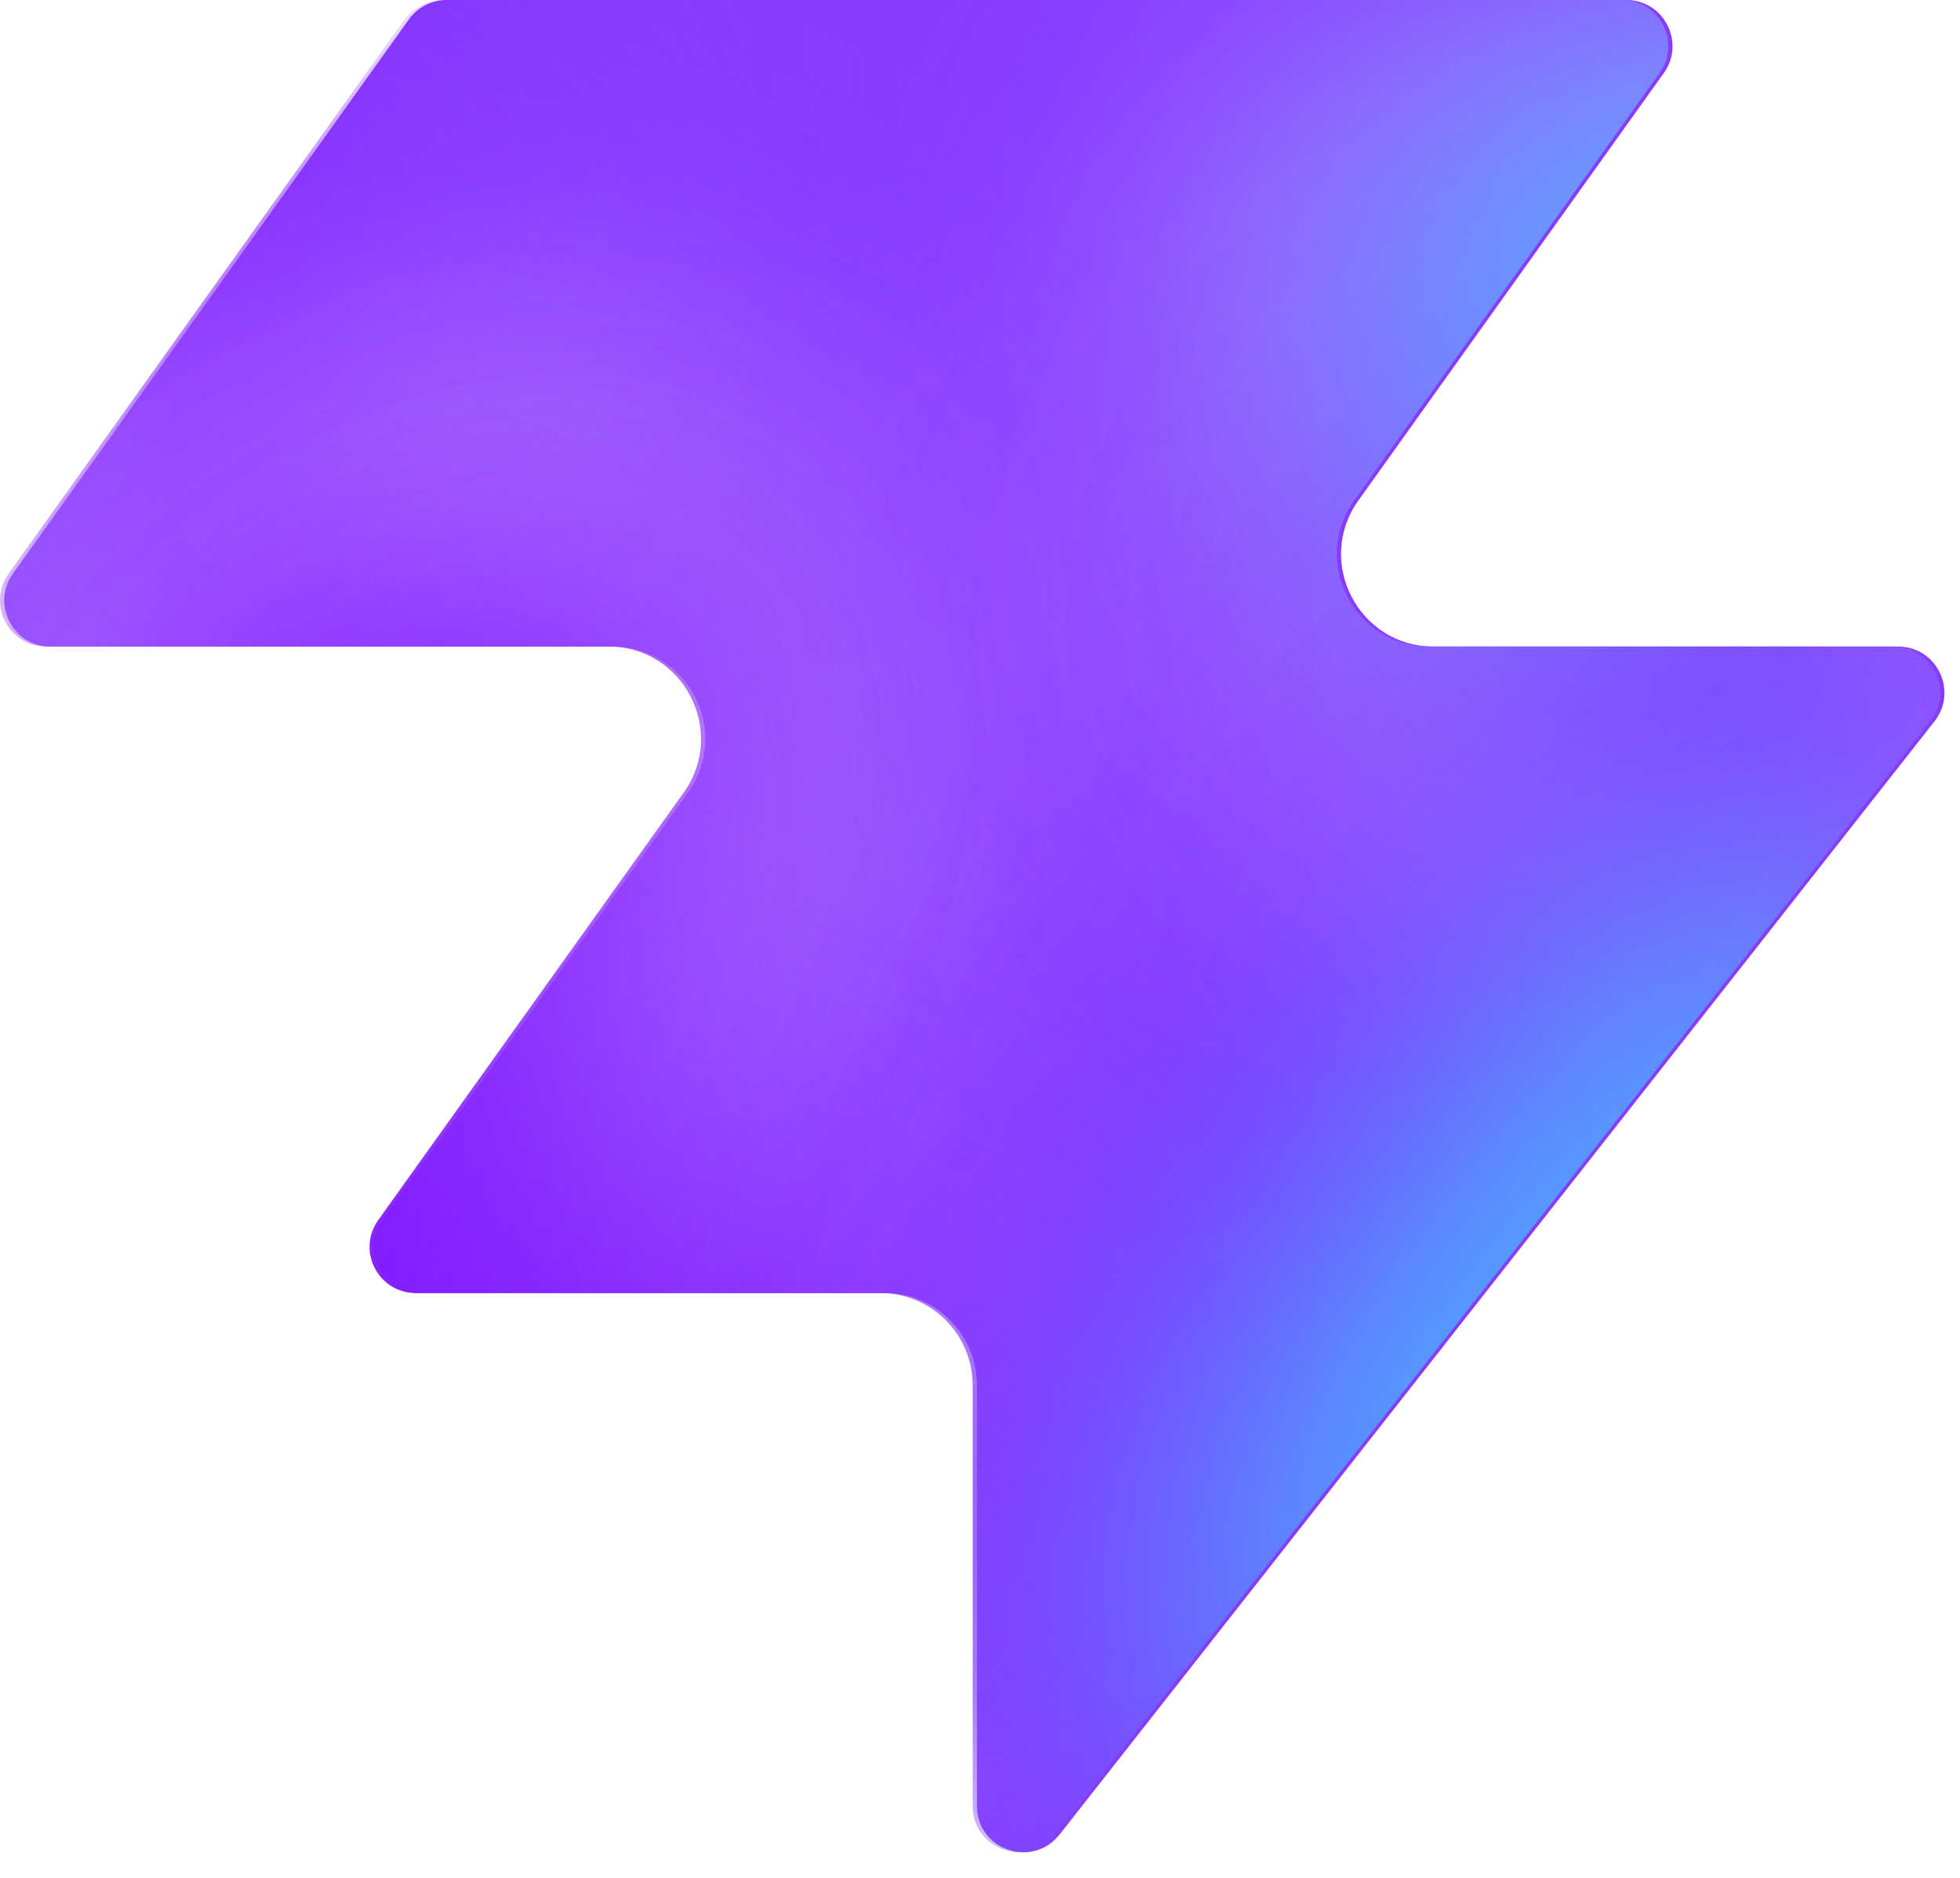
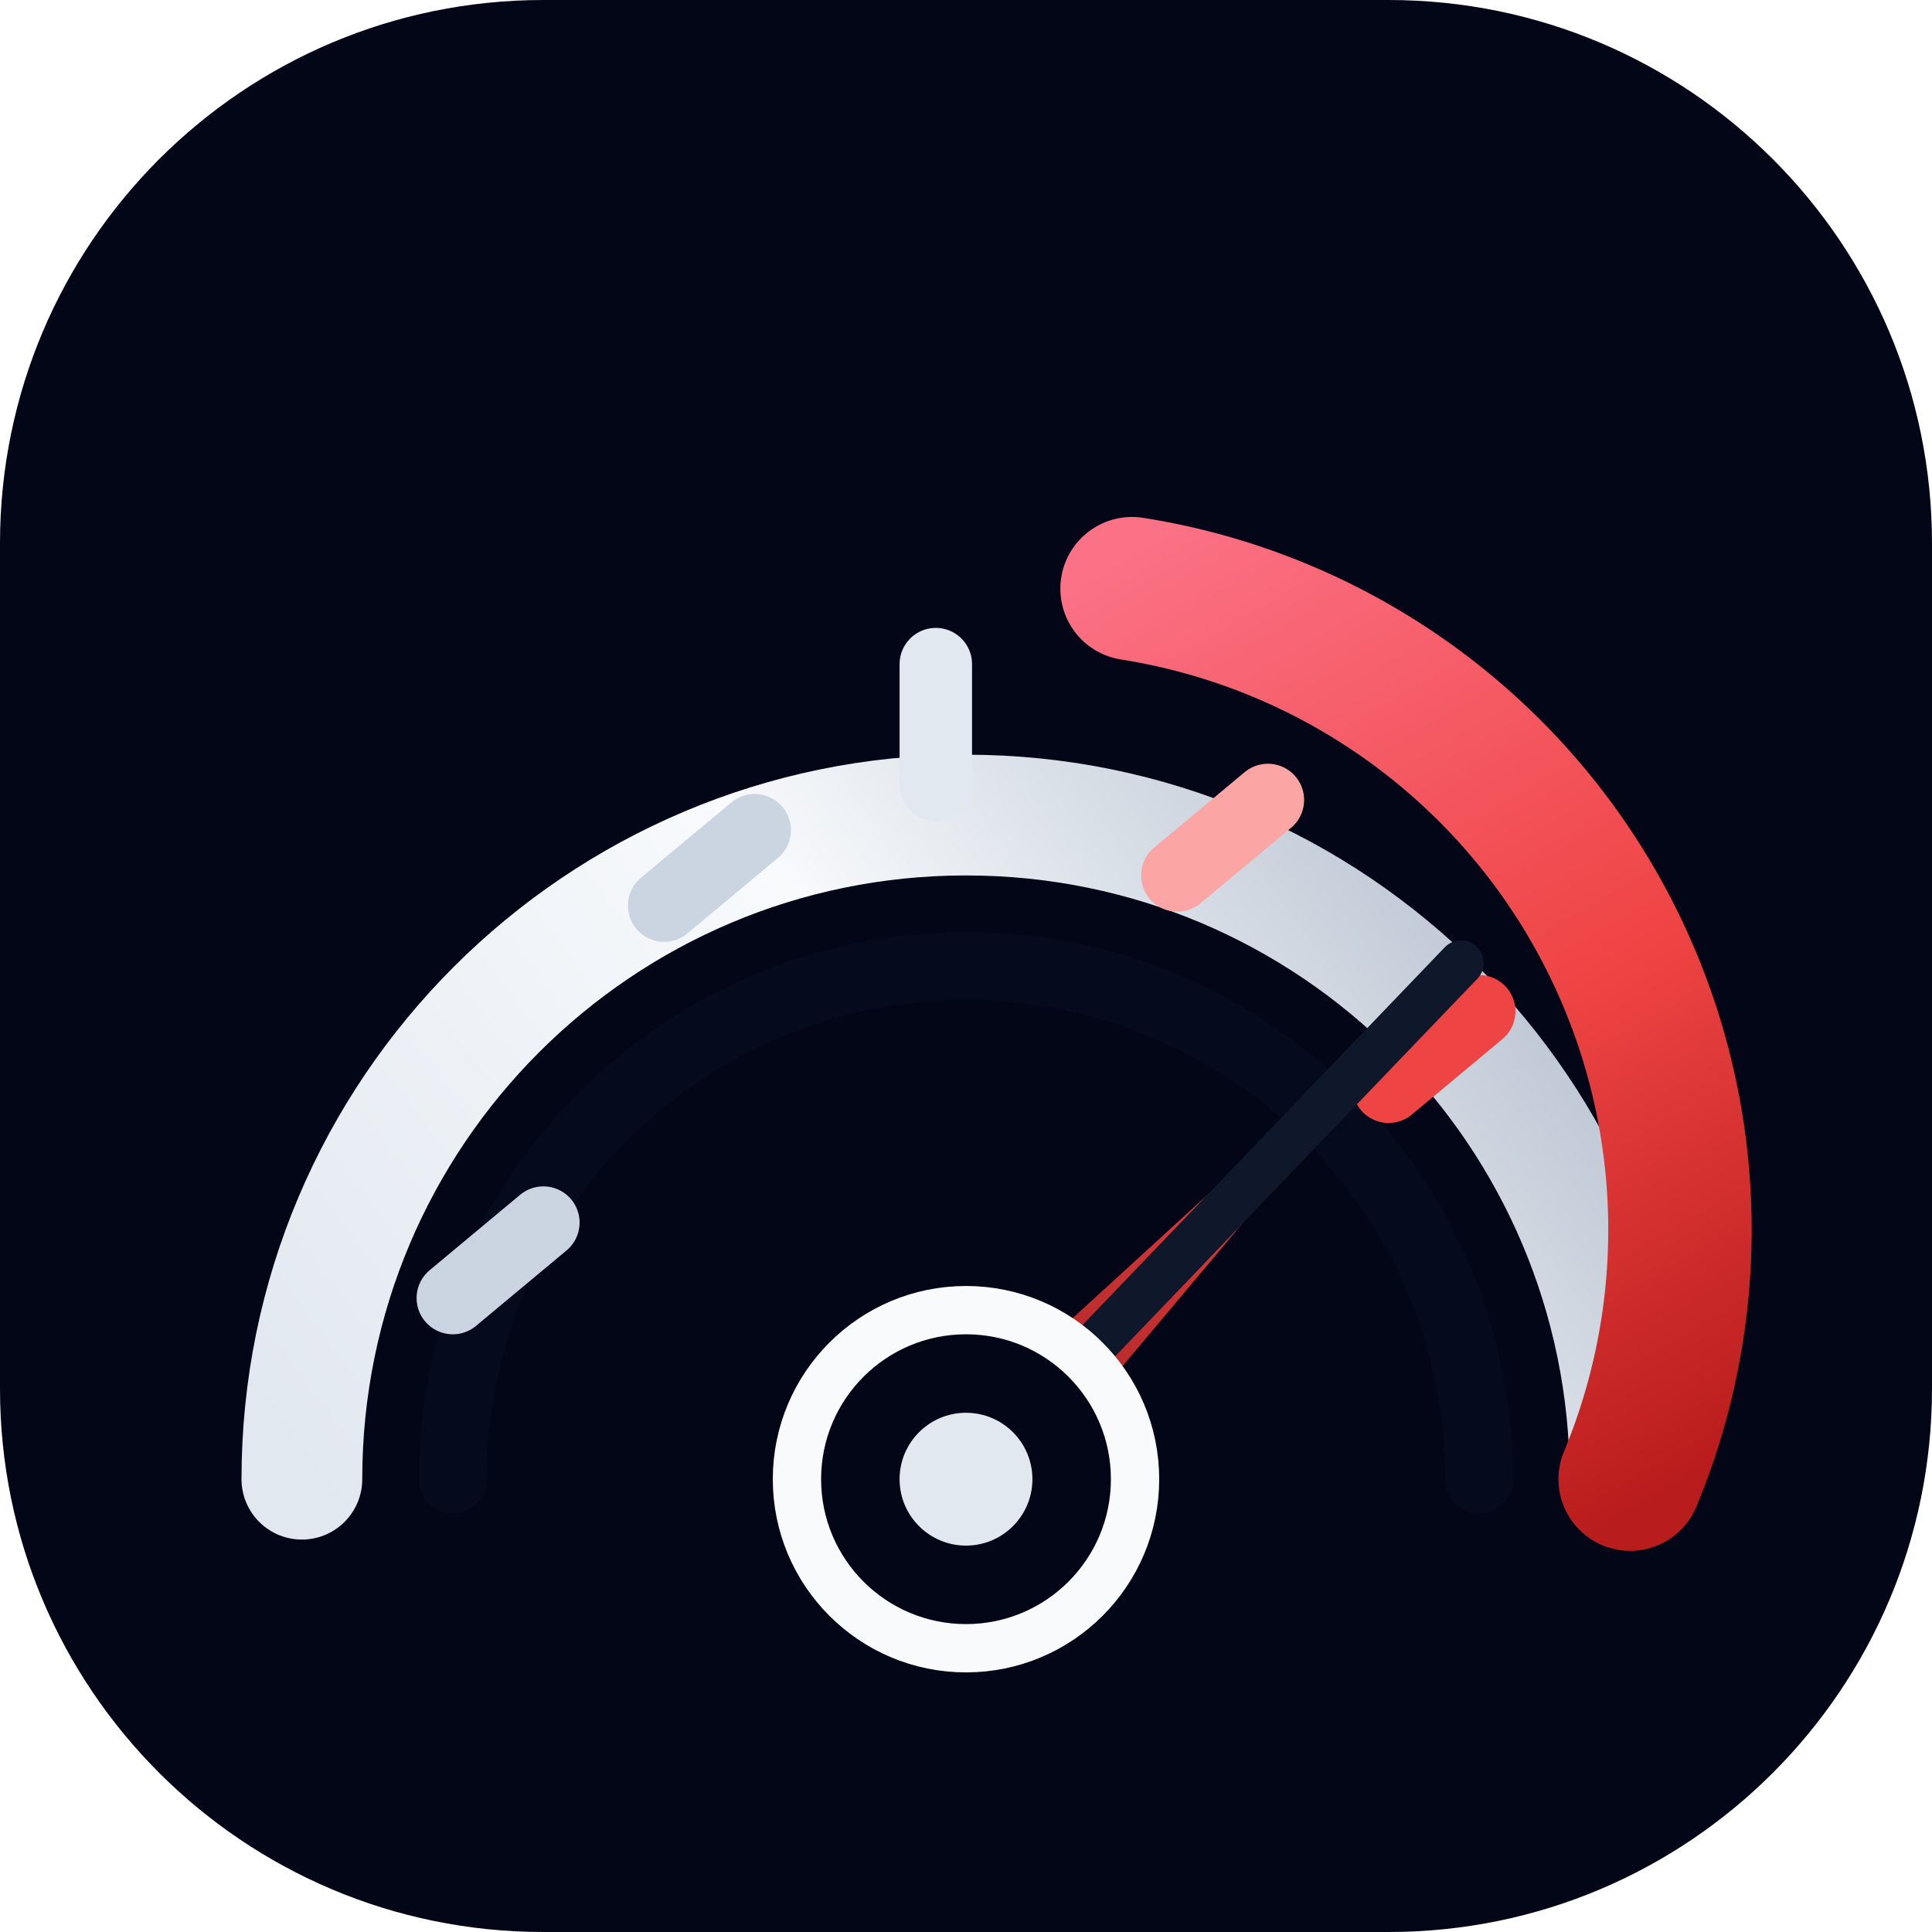
- <svg xmlns="http://www.w3.org/2000/svg" width="48" height="46" fill="none" viewBox="0 0 48 46">
-   <path fill="#863bff" d="M25.946 44.938c-.664.845-2.021.375-2.021-.698V33.937a2.26 2.26 0 0 0-2.262-2.262H10.287c-.92 0-1.456-1.04-.92-1.788l7.48-10.471c1.07-1.497 0-3.578-1.842-3.578H1.237c-.92 0-1.456-1.04-.92-1.788L10.013.474c.214-.297.556-.474.92-.474h28.894c.92 0 1.456 1.04.92 1.788l-7.48 10.471c-1.07 1.498 0 3.579 1.842 3.579h11.377c.943 0 1.473 1.088.89 1.83L25.947 44.94z" style="fill:#863bff;fill:color(display-p3 .525 .23 1);fill-opacity:1" />
-   <mask id="a" width="48" height="46" x="0" y="0" maskUnits="userSpaceOnUse" style="mask-type:alpha">
-     <path fill="#000" d="M25.842 44.938c-.664.844-2.021.375-2.021-.698V33.937a2.26 2.26 0 0 0-2.262-2.262H10.183c-.92 0-1.456-1.04-.92-1.788l7.48-10.471c1.07-1.498 0-3.579-1.842-3.579H1.133c-.92 0-1.456-1.04-.92-1.787L9.91.473c.214-.297.556-.474.92-.474h28.894c.92 0 1.456 1.04.92 1.788l-7.48 10.471c-1.07 1.498 0 3.578 1.842 3.578h11.377c.943 0 1.473 1.088.89 1.832L25.843 44.94z" style="fill:#000;fill-opacity:1" />
-   </mask>
-   <g mask="url(#a)">
-     <g filter="url(#b)">
-       <ellipse cx="5.508" cy="14.704" fill="#ede6ff" rx="5.508" ry="14.704" style="fill:#ede6ff;fill:color(display-p3 .927 .903 1);fill-opacity:1" transform="matrix(.00324 1 1 -.00324 -4.47 31.516)" />
-     </g>
-     <g filter="url(#c)">
-       <ellipse cx="10.399" cy="29.851" fill="#ede6ff" rx="10.399" ry="29.851" style="fill:#ede6ff;fill:color(display-p3 .927 .903 1);fill-opacity:1" transform="matrix(.00324 1 1 -.00324 -39.328 7.883)" />
-     </g>
-     <g filter="url(#d)">
-       <ellipse cx="5.508" cy="30.487" fill="#7e14ff" rx="5.508" ry="30.487" style="fill:#7e14ff;fill:color(display-p3 .492 .077 1);fill-opacity:1" transform="rotate(89.814 -25.913 -14.639)scale(1 -1)" />
-     </g>
-     <g filter="url(#e)">
-       <ellipse cx="5.508" cy="30.599" fill="#7e14ff" rx="5.508" ry="30.599" style="fill:#7e14ff;fill:color(display-p3 .492 .077 1);fill-opacity:1" transform="rotate(89.814 -32.644 -3.334)scale(1 -1)" />
-     </g>
-     <g filter="url(#f)">
-       <ellipse cx="5.508" cy="30.599" fill="#7e14ff" rx="5.508" ry="30.599" style="fill:#7e14ff;fill:color(display-p3 .492 .077 1);fill-opacity:1" transform="matrix(.00324 1 1 -.00324 -34.34 30.47)" />
-     </g>
-     <g filter="url(#g)">
-       <ellipse cx="14.072" cy="22.078" fill="#ede6ff" rx="14.072" ry="22.078" style="fill:#ede6ff;fill:color(display-p3 .927 .903 1);fill-opacity:1" transform="rotate(93.35 24.506 48.493)scale(-1 1)" />
-     </g>
-     <g filter="url(#h)">
-       <ellipse cx="3.47" cy="21.501" fill="#7e14ff" rx="3.47" ry="21.501" style="fill:#7e14ff;fill:color(display-p3 .492 .077 1);fill-opacity:1" transform="rotate(89.009 28.708 47.59)scale(-1 1)" />
-     </g>
-     <g filter="url(#i)">
-       <ellipse cx="3.47" cy="21.501" fill="#7e14ff" rx="3.47" ry="21.501" style="fill:#7e14ff;fill:color(display-p3 .492 .077 1);fill-opacity:1" transform="rotate(89.009 28.708 47.59)scale(-1 1)" />
-     </g>
-     <g filter="url(#j)">
-       <ellipse cx=".387" cy="8.972" fill="#7e14ff" rx="4.407" ry="29.108" style="fill:#7e14ff;fill:color(display-p3 .492 .077 1);fill-opacity:1" transform="rotate(39.51 .387 8.972)" />
-     </g>
-     <g filter="url(#k)">
-       <ellipse cx="47.523" cy="-6.092" fill="#7e14ff" rx="4.407" ry="29.108" style="fill:#7e14ff;fill:color(display-p3 .492 .077 1);fill-opacity:1" transform="rotate(37.892 47.523 -6.092)" />
-     </g>
-     <g filter="url(#l)">
-       <ellipse cx="41.412" cy="6.333" fill="#47bfff" rx="5.971" ry="9.665" style="fill:#47bfff;fill:color(display-p3 .28 .748 1);fill-opacity:1" transform="rotate(37.892 41.412 6.333)" />
-     </g>
-     <g filter="url(#m)">
-       <ellipse cx="-1.879" cy="38.332" fill="#7e14ff" rx="4.407" ry="29.108" style="fill:#7e14ff;fill:color(display-p3 .492 .077 1);fill-opacity:1" transform="rotate(37.892 -1.88 38.332)" />
-     </g>
-     <g filter="url(#n)">
-       <ellipse cx="-1.879" cy="38.332" fill="#7e14ff" rx="4.407" ry="29.108" style="fill:#7e14ff;fill:color(display-p3 .492 .077 1);fill-opacity:1" transform="rotate(37.892 -1.88 38.332)" />
-     </g>
-     <g filter="url(#o)">
-       <ellipse cx="35.651" cy="29.907" fill="#7e14ff" rx="4.407" ry="29.108" style="fill:#7e14ff;fill:color(display-p3 .492 .077 1);fill-opacity:1" transform="rotate(37.892 35.651 29.907)" />
-     </g>
-     <g filter="url(#p)">
-       <ellipse cx="38.418" cy="32.4" fill="#47bfff" rx="5.971" ry="15.297" style="fill:#47bfff;fill:color(display-p3 .28 .748 1);fill-opacity:1" transform="rotate(37.892 38.418 32.4)" />
-     </g>
-   </g>
+ <svg xmlns="http://www.w3.org/2000/svg" width="64" height="64" fill="none" viewBox="0 0 64 64">
  <defs>
-     <filter id="b" width="60.045" height="41.654" x="-19.77" y="16.149" color-interpolation-filters="sRGB" filterUnits="userSpaceOnUse">
-       <feFlood flood-opacity="0" result="BackgroundImageFix" />
-       <feBlend in="SourceGraphic" in2="BackgroundImageFix" result="shape" />
-       <feGaussianBlur result="effect1_foregroundBlur_2002_17158" stdDeviation="7.659" />
-     </filter>
-     <filter id="c" width="90.34" height="51.437" x="-54.613" y="-7.533" color-interpolation-filters="sRGB" filterUnits="userSpaceOnUse">
-       <feFlood flood-opacity="0" result="BackgroundImageFix" />
-       <feBlend in="SourceGraphic" in2="BackgroundImageFix" result="shape" />
-       <feGaussianBlur result="effect1_foregroundBlur_2002_17158" stdDeviation="7.659" />
-     </filter>
-     <filter id="d" width="79.355" height="29.4" x="-49.64" y="2.03" color-interpolation-filters="sRGB" filterUnits="userSpaceOnUse">
-       <feFlood flood-opacity="0" result="BackgroundImageFix" />
-       <feBlend in="SourceGraphic" in2="BackgroundImageFix" result="shape" />
-       <feGaussianBlur result="effect1_foregroundBlur_2002_17158" stdDeviation="4.596" />
-     </filter>
-     <filter id="e" width="79.579" height="29.4" x="-45.045" y="20.029" color-interpolation-filters="sRGB" filterUnits="userSpaceOnUse">
-       <feFlood flood-opacity="0" result="BackgroundImageFix" />
-       <feBlend in="SourceGraphic" in2="BackgroundImageFix" result="shape" />
-       <feGaussianBlur result="effect1_foregroundBlur_2002_17158" stdDeviation="4.596" />
-     </filter>
-     <filter id="f" width="79.579" height="29.4" x="-43.513" y="21.178" color-interpolation-filters="sRGB" filterUnits="userSpaceOnUse">
-       <feFlood flood-opacity="0" result="BackgroundImageFix" />
-       <feBlend in="SourceGraphic" in2="BackgroundImageFix" result="shape" />
-       <feGaussianBlur result="effect1_foregroundBlur_2002_17158" stdDeviation="4.596" />
-     </filter>
-     <filter id="g" width="74.749" height="58.852" x="15.756" y="-17.901" color-interpolation-filters="sRGB" filterUnits="userSpaceOnUse">
-       <feFlood flood-opacity="0" result="BackgroundImageFix" />
-       <feBlend in="SourceGraphic" in2="BackgroundImageFix" result="shape" />
-       <feGaussianBlur result="effect1_foregroundBlur_2002_17158" stdDeviation="7.659" />
-     </filter>
-     <filter id="h" width="61.377" height="25.362" x="23.548" y="2.284" color-interpolation-filters="sRGB" filterUnits="userSpaceOnUse">
-       <feFlood flood-opacity="0" result="BackgroundImageFix" />
-       <feBlend in="SourceGraphic" in2="BackgroundImageFix" result="shape" />
-       <feGaussianBlur result="effect1_foregroundBlur_2002_17158" stdDeviation="4.596" />
-     </filter>
-     <filter id="i" width="61.377" height="25.362" x="23.548" y="2.284" color-interpolation-filters="sRGB" filterUnits="userSpaceOnUse">
-       <feFlood flood-opacity="0" result="BackgroundImageFix" />
-       <feBlend in="SourceGraphic" in2="BackgroundImageFix" result="shape" />
-       <feGaussianBlur result="effect1_foregroundBlur_2002_17158" stdDeviation="4.596" />
-     </filter>
-     <filter id="j" width="56.045" height="63.649" x="-27.636" y="-22.853" color-interpolation-filters="sRGB" filterUnits="userSpaceOnUse">
-       <feFlood flood-opacity="0" result="BackgroundImageFix" />
-       <feBlend in="SourceGraphic" in2="BackgroundImageFix" result="shape" />
-       <feGaussianBlur result="effect1_foregroundBlur_2002_17158" stdDeviation="4.596" />
-     </filter>
-     <filter id="k" width="54.814" height="64.646" x="20.116" y="-38.415" color-interpolation-filters="sRGB" filterUnits="userSpaceOnUse">
-       <feFlood flood-opacity="0" result="BackgroundImageFix" />
-       <feBlend in="SourceGraphic" in2="BackgroundImageFix" result="shape" />
-       <feGaussianBlur result="effect1_foregroundBlur_2002_17158" stdDeviation="4.596" />
-     </filter>
-     <filter id="l" width="33.541" height="35.313" x="24.641" y="-11.323" color-interpolation-filters="sRGB" filterUnits="userSpaceOnUse">
-       <feFlood flood-opacity="0" result="BackgroundImageFix" />
-       <feBlend in="SourceGraphic" in2="BackgroundImageFix" result="shape" />
-       <feGaussianBlur result="effect1_foregroundBlur_2002_17158" stdDeviation="4.596" />
-     </filter>
-     <filter id="m" width="54.814" height="64.646" x="-29.286" y="6.009" color-interpolation-filters="sRGB" filterUnits="userSpaceOnUse">
-       <feFlood flood-opacity="0" result="BackgroundImageFix" />
-       <feBlend in="SourceGraphic" in2="BackgroundImageFix" result="shape" />
-       <feGaussianBlur result="effect1_foregroundBlur_2002_17158" stdDeviation="4.596" />
-     </filter>
-     <filter id="n" width="54.814" height="64.646" x="-29.286" y="6.009" color-interpolation-filters="sRGB" filterUnits="userSpaceOnUse">
-       <feFlood flood-opacity="0" result="BackgroundImageFix" />
-       <feBlend in="SourceGraphic" in2="BackgroundImageFix" result="shape" />
-       <feGaussianBlur result="effect1_foregroundBlur_2002_17158" stdDeviation="4.596" />
-     </filter>
-     <filter id="o" width="54.814" height="64.646" x="8.244" y="-2.416" color-interpolation-filters="sRGB" filterUnits="userSpaceOnUse">
-       <feFlood flood-opacity="0" result="BackgroundImageFix" />
-       <feBlend in="SourceGraphic" in2="BackgroundImageFix" result="shape" />
-       <feGaussianBlur result="effect1_foregroundBlur_2002_17158" stdDeviation="4.596" />
-     </filter>
-     <filter id="p" width="39.409" height="43.623" x="18.713" y="10.588" color-interpolation-filters="sRGB" filterUnits="userSpaceOnUse">
-       <feFlood flood-opacity="0" result="BackgroundImageFix" />
-       <feBlend in="SourceGraphic" in2="BackgroundImageFix" result="shape" />
-       <feGaussianBlur result="effect1_foregroundBlur_2002_17158" stdDeviation="4.596" />
-     </filter>
+     <linearGradient id="outerArc" x1="10" x2="54" y1="49" y2="16" gradientUnits="userSpaceOnUse">
+       <stop stop-color="#E2E8F0" />
+       <stop offset=".45" stop-color="#F8FAFC" />
+       <stop offset="1" stop-color="#94A3B8" />
+     </linearGradient>
+     <linearGradient id="redArc" x1="38" x2="56" y1="18" y2="49" gradientUnits="userSpaceOnUse">
+       <stop stop-color="#FB7185" />
+       <stop offset=".55" stop-color="#EF4444" />
+       <stop offset="1" stop-color="#B91C1C" />
+     </linearGradient>
+     <linearGradient id="needle" x1="31" x2="48" y1="50" y2="24" gradientUnits="userSpaceOnUse">
+       <stop stop-color="#991B1B" />
+       <stop offset=".6" stop-color="#EF4444" />
+       <stop offset="1" stop-color="#FFF" />
+     </linearGradient>
  </defs>
+   <rect width="64" height="64" rx="18" fill="#020617" />
+   <path stroke="url(#outerArc)" stroke-linecap="round" stroke-width="4" d="M10 49a22 22 0 0 1 44 0" />
+   <path stroke="rgba(15,23,42,.28)" stroke-linecap="round" stroke-width="2.25" d="M15 49a17 17 0 0 1 34 0" />
+   <path stroke="url(#redArc)" stroke-linecap="round" stroke-width="4.75" d="M37.5 19.5A21.5 21.5 0 0 1 54 49" />
+   <path stroke="#CBD5E1" stroke-linecap="round" stroke-width="2.4" d="m15 43 3-2.5" />
+   <path stroke="#CBD5E1" stroke-linecap="round" stroke-width="2.4" d="m22 30 3-2.5" />
+   <path stroke="#E2E8F0" stroke-linecap="round" stroke-width="2.4" d="M31 26v-4" />
+   <path stroke="#FCA5A5" stroke-linecap="round" stroke-width="2.4" d="m39 29 3-2.5" />
+   <path stroke="#EF4444" stroke-linecap="round" stroke-width="2.4" d="m46 36 3-2.5" />
+   <path fill="url(#needle)" d="m30.9 47.9 17.5-16-15.2 18.1-2.3-2.1Z" />
+   <path stroke="#0F172A" stroke-linecap="round" stroke-width="1.5" d="m32 49 16.4-17.1" />
+   <circle cx="32" cy="49" r="5.6" fill="#020617" stroke="#F8FAFC" stroke-width="1.6" />
+   <circle cx="32" cy="49" r="2.2" fill="#E2E8F0" />
</svg>
